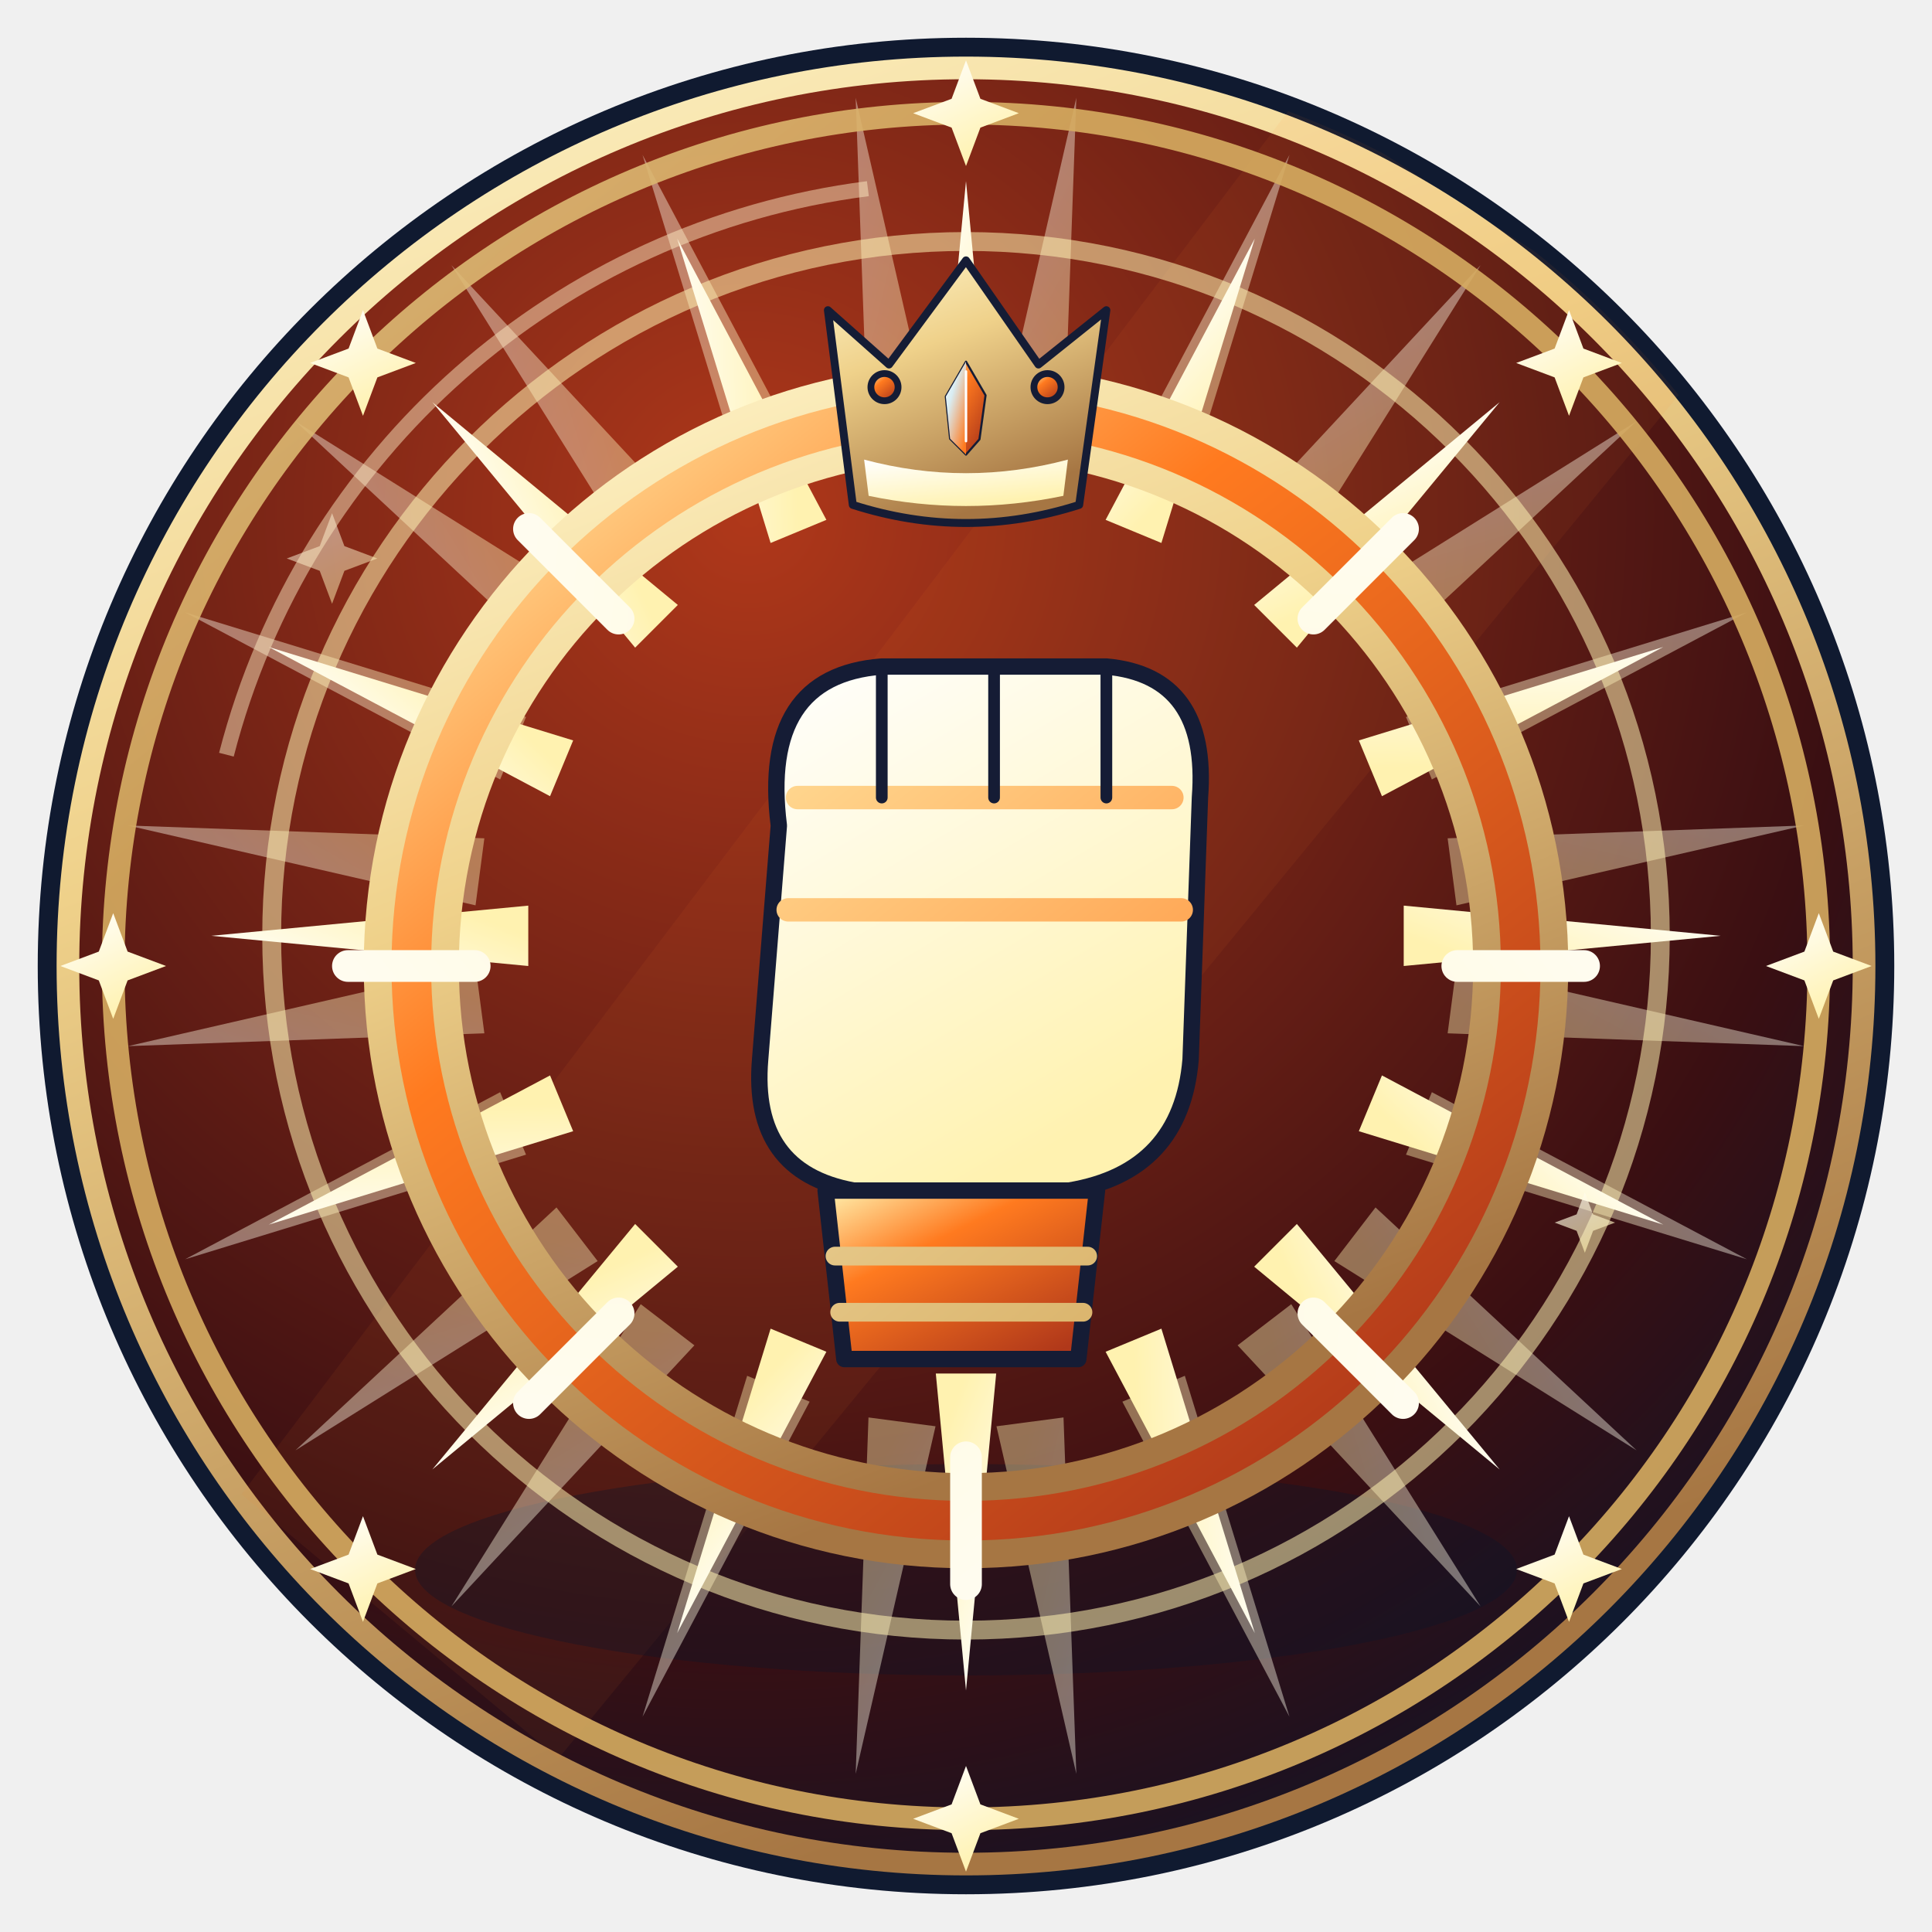
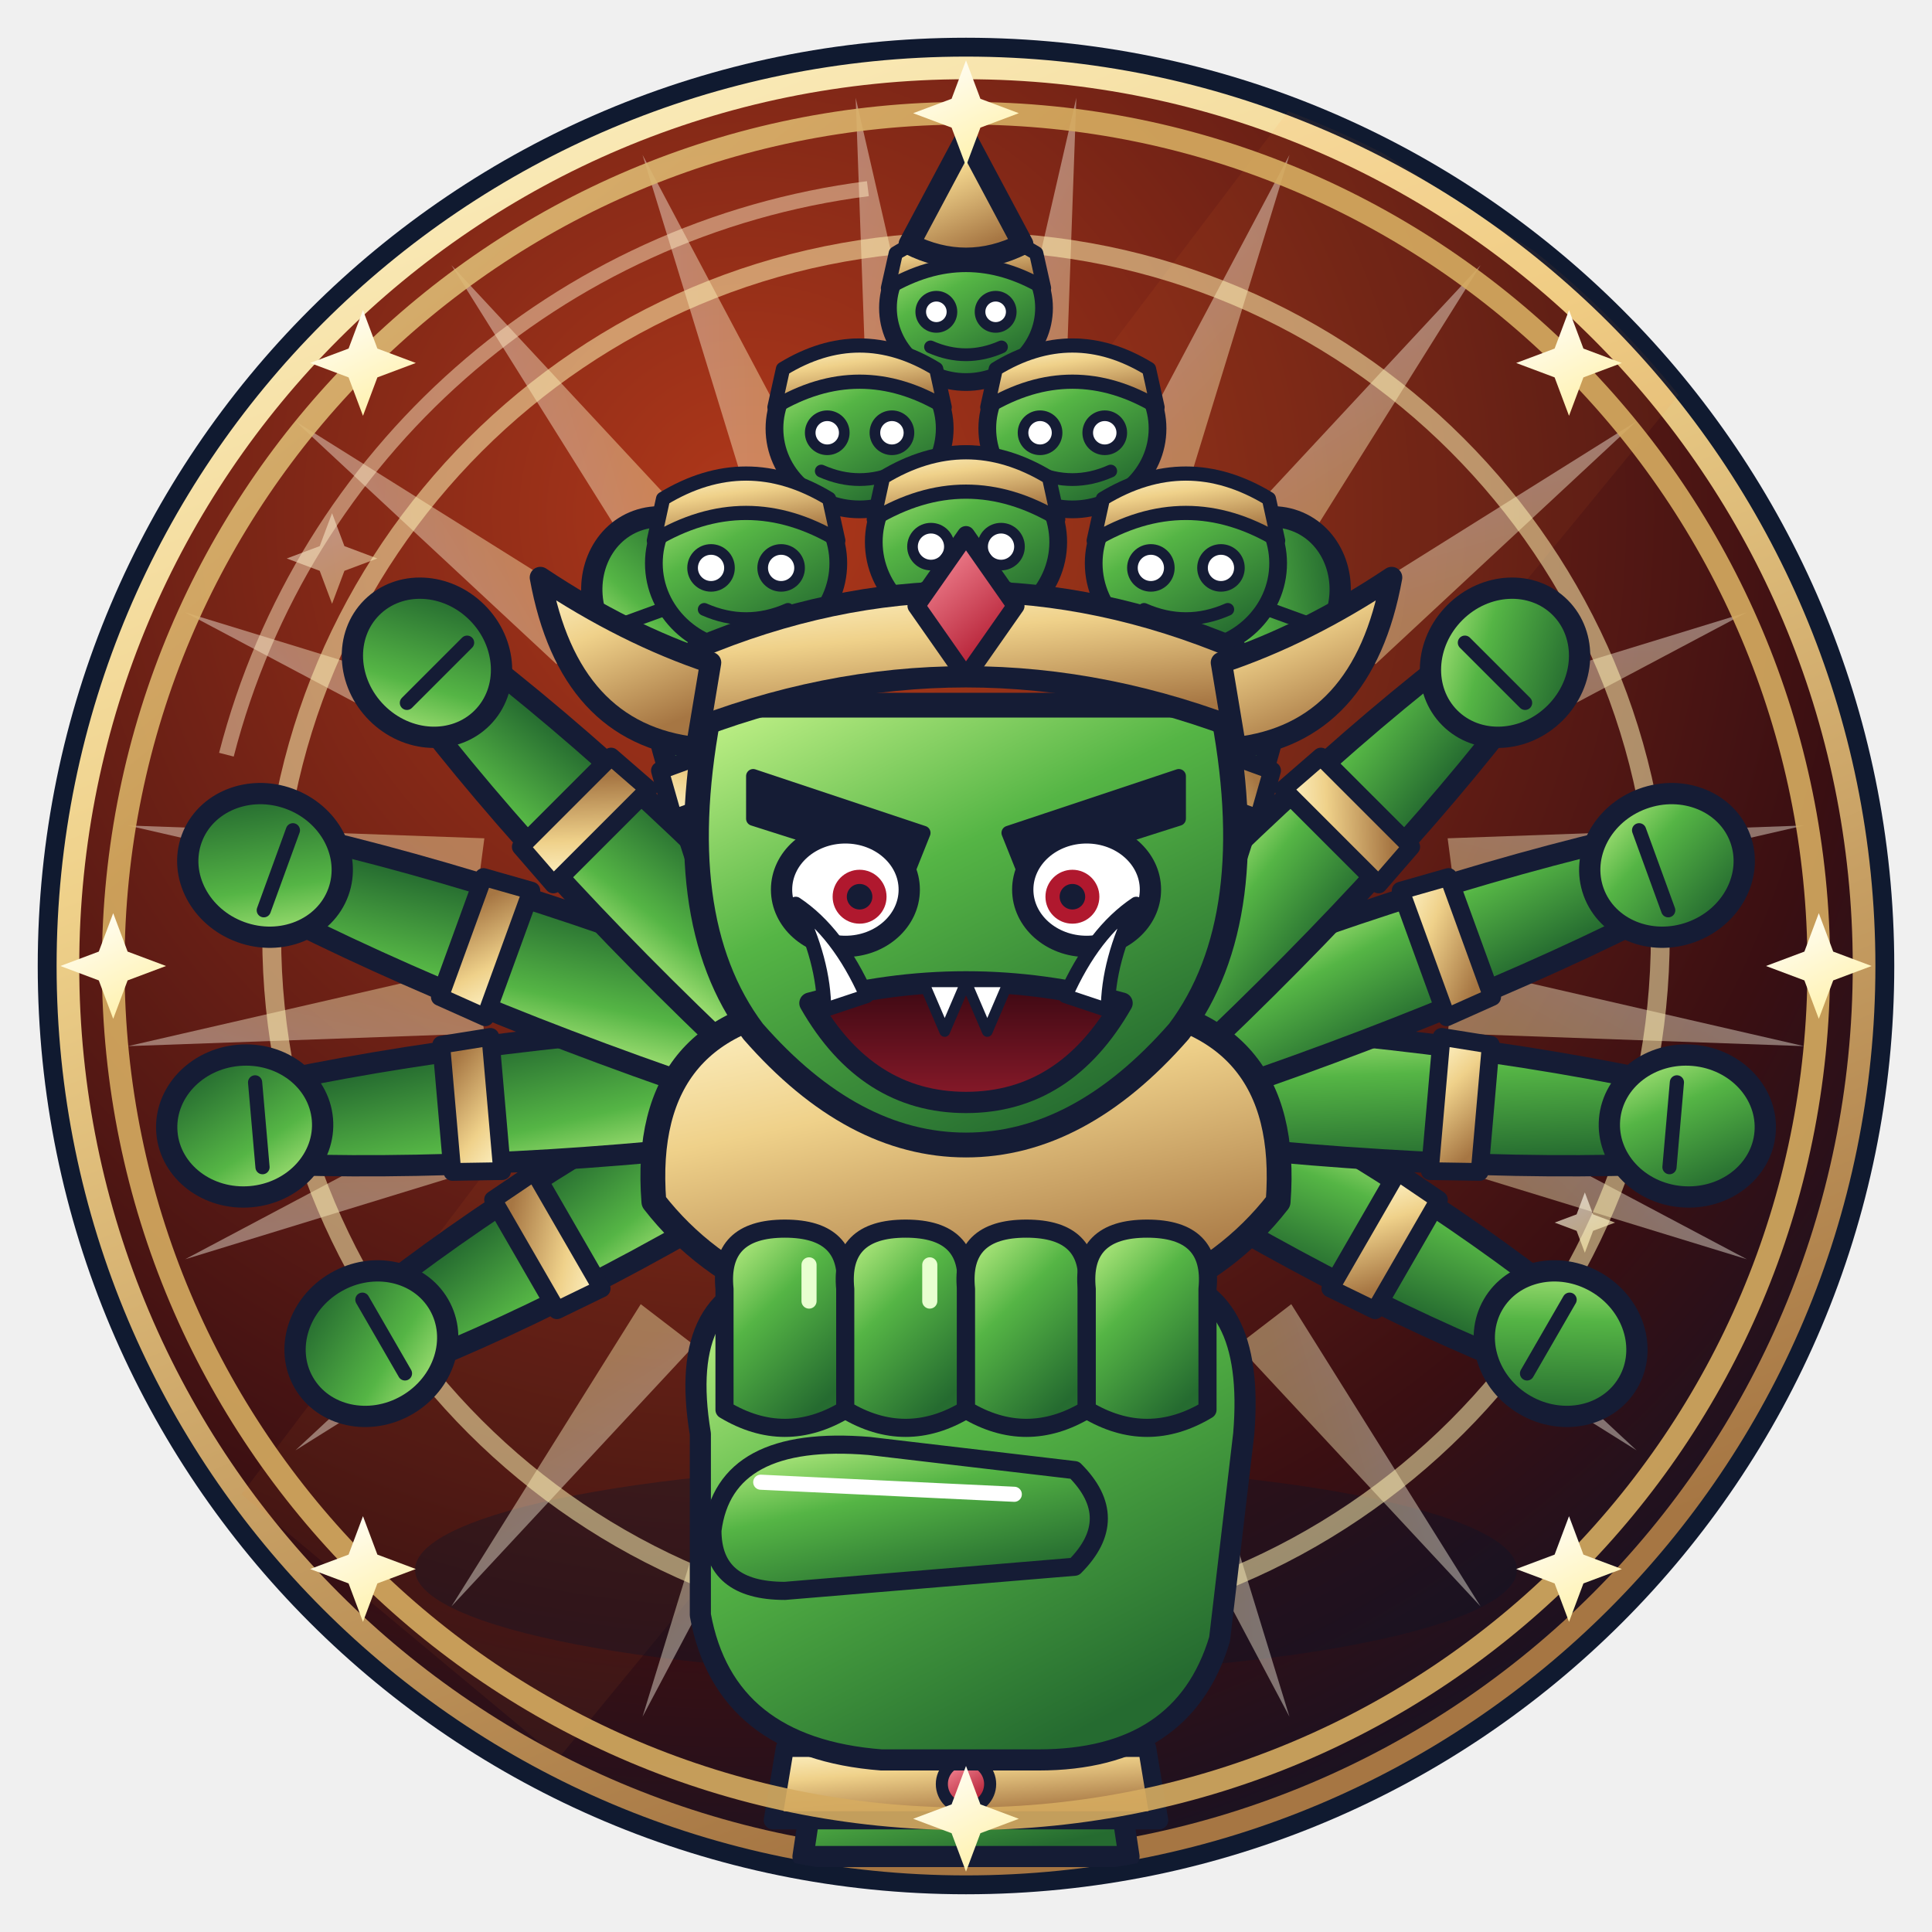
<svg xmlns="http://www.w3.org/2000/svg" width="192" height="192" viewBox="0 0 256 256">
  <defs>
    <radialGradient id="back" cx=".38" cy=".25" r=".85">
      <stop stop-color="#b0381a" />
      <stop offset=".72" stop-color="#3a0f12" />
      <stop offset="1" stop-color="#0c1328" />
    </radialGradient>
    <linearGradient id="main" x2=".8" y2="1">
      <stop stop-color="#fff2b0" />
      <stop offset=".38" stop-color="#ff7a1f" />
      <stop offset="1" stop-color="#b0381a" />
    </linearGradient>
    <linearGradient id="light" x2=".5" y2="1">
      <stop stop-color="#ffffff" />
      <stop offset="1" stop-color="#fff2b0" />
    </linearGradient>
    <linearGradient id="metal" x2=".8" y2="1">
      <stop stop-color="#ffffff" />
      <stop offset=".36" stop-color="#d9edf3" />
      <stop offset="1" stop-color="#ff7a1f" />
    </linearGradient>
    <linearGradient id="gold" x2=".4" y2="1">
      <stop stop-color="#fff5cb" />
      <stop offset=".4" stop-color="#efd18a" />
      <stop offset="1" stop-color="#a67643" />
    </linearGradient>
    <linearGradient id="rock" x2=".6" y2="1">
      <stop stop-color="#66566c" />
      <stop offset="1" stop-color="#252039" />
    </linearGradient>
    <radialGradient id="orb" cx=".32" cy=".23" r=".85">
      <stop stop-color="#ffffff" />
      <stop offset=".3" stop-color="#fff2b0" />
      <stop offset=".58" stop-color="#ff7a1f" />
      <stop offset="1" stop-color="#b0381a" />
    </radialGradient>
    <linearGradient id="main_stroke" gradientUnits="userSpaceOnUse" x1="-64" y1="-80" x2="64" y2="80">
      <stop stop-color="#fff2b0" />
      <stop offset="1" stop-color="#ff7a1f" />
    </linearGradient>
    <linearGradient id="light_stroke" gradientUnits="userSpaceOnUse" x1="-64" y1="-80" x2="64" y2="80">
      <stop stop-color="#ffffff" />
      <stop offset="1" stop-color="#fff2b0" />
    </linearGradient>
    <linearGradient id="gold_stroke" gradientUnits="userSpaceOnUse" x1="-64" y1="-80" x2="64" y2="80">
      <stop stop-color="#fff5cb" />
      <stop offset="1" stop-color="#d6ac60" />
    </linearGradient>
    <clipPath id="disc">
      <circle cx="128" cy="128" r="121" />
    </clipPath>
+     <linearGradient id="fur" x2=".5" y2="1">
+       <stop stop-color="#ffffff" />
+       <stop offset=".6" stop-color="#f4f6fb" />
+       <stop offset="1" stop-color="#c9d3e6" />
+     </linearGradient>
+     <linearGradient id="skin" x2=".6" y2="1">
+       <stop stop-color="#c8f58c" />
+       <stop offset=".45" stop-color="#55b545" />
+       <stop offset="1" stop-color="#256b30" />
+     </linearGradient>
+     <linearGradient id="mouth" x2="0" y2="1">
+       <stop stop-color="#3a0812" />
+       <stop offset="1" stop-color="#8a1a2a" />
+     </linearGradient>
+     <linearGradient id="ruby" x2=".6" y2="1">
+       <stop stop-color="#ff9aa6" />
+       <stop offset="1" stop-color="#b0182e" />
+     </linearGradient>
  </defs>
  <circle cx="128" cy="128" r="123" fill="#101a30" />
  <circle cx="128" cy="128" r="119" fill="url(#back)" stroke="url(#gold)" stroke-width="3" />
  <g clip-path="url(#disc)">
    <path d="M32 198 L172 13 L226 48 L74 233Z" fill="#ff7a1f" opacity=".065" />
    <ellipse cx="128" cy="208" rx="73" ry="14" fill="#081329" opacity=".35" />
    <g transform="translate(128 124) rotate(7.5) scale(1.12)" opacity="0.42">
      <g transform="translate(0 0) rotate(0.0) scale(1)" opacity="1">
        <path d="M-4 -58 L0 -100 L4 -58Z" fill="url(#light)" stroke="none" stroke-width="3.5" stroke-linejoin="round" stroke-linecap="round" />
      </g>
      <g transform="translate(0 0) rotate(15.0) scale(1)" opacity="1">
        <path d="M-4 -58 L0 -100 L4 -58Z" fill="url(#light)" stroke="none" stroke-width="3.5" stroke-linejoin="round" stroke-linecap="round" />
      </g>
      <g transform="translate(0 0) rotate(30.0) scale(1)" opacity="1">
        <path d="M-4 -58 L0 -100 L4 -58Z" fill="url(#light)" stroke="none" stroke-width="3.5" stroke-linejoin="round" stroke-linecap="round" />
      </g>
      <g transform="translate(0 0) rotate(45.0) scale(1)" opacity="1">
        <path d="M-4 -58 L0 -100 L4 -58Z" fill="url(#light)" stroke="none" stroke-width="3.5" stroke-linejoin="round" stroke-linecap="round" />
      </g>
      <g transform="translate(0 0) rotate(60.0) scale(1)" opacity="1">
        <path d="M-4 -58 L0 -100 L4 -58Z" fill="url(#light)" stroke="none" stroke-width="3.5" stroke-linejoin="round" stroke-linecap="round" />
      </g>
      <g transform="translate(0 0) rotate(75.0) scale(1)" opacity="1">
        <path d="M-4 -58 L0 -100 L4 -58Z" fill="url(#light)" stroke="none" stroke-width="3.5" stroke-linejoin="round" stroke-linecap="round" />
      </g>
      <g transform="translate(0 0) rotate(90.0) scale(1)" opacity="1">
        <path d="M-4 -58 L0 -100 L4 -58Z" fill="url(#light)" stroke="none" stroke-width="3.5" stroke-linejoin="round" stroke-linecap="round" />
      </g>
      <g transform="translate(0 0) rotate(105.0) scale(1)" opacity="1">
        <path d="M-4 -58 L0 -100 L4 -58Z" fill="url(#light)" stroke="none" stroke-width="3.5" stroke-linejoin="round" stroke-linecap="round" />
      </g>
      <g transform="translate(0 0) rotate(120.0) scale(1)" opacity="1">
        <path d="M-4 -58 L0 -100 L4 -58Z" fill="url(#light)" stroke="none" stroke-width="3.5" stroke-linejoin="round" stroke-linecap="round" />
      </g>
      <g transform="translate(0 0) rotate(135.0) scale(1)" opacity="1">
        <path d="M-4 -58 L0 -100 L4 -58Z" fill="url(#light)" stroke="none" stroke-width="3.5" stroke-linejoin="round" stroke-linecap="round" />
      </g>
      <g transform="translate(0 0) rotate(150.0) scale(1)" opacity="1">
        <path d="M-4 -58 L0 -100 L4 -58Z" fill="url(#light)" stroke="none" stroke-width="3.5" stroke-linejoin="round" stroke-linecap="round" />
      </g>
      <g transform="translate(0 0) rotate(165.0) scale(1)" opacity="1">
        <path d="M-4 -58 L0 -100 L4 -58Z" fill="url(#light)" stroke="none" stroke-width="3.5" stroke-linejoin="round" stroke-linecap="round" />
      </g>
      <g transform="translate(0 0) rotate(180.0) scale(1)" opacity="1">
        <path d="M-4 -58 L0 -100 L4 -58Z" fill="url(#light)" stroke="none" stroke-width="3.5" stroke-linejoin="round" stroke-linecap="round" />
      </g>
      <g transform="translate(0 0) rotate(195.0) scale(1)" opacity="1">
        <path d="M-4 -58 L0 -100 L4 -58Z" fill="url(#light)" stroke="none" stroke-width="3.5" stroke-linejoin="round" stroke-linecap="round" />
      </g>
      <g transform="translate(0 0) rotate(210.0) scale(1)" opacity="1">
        <path d="M-4 -58 L0 -100 L4 -58Z" fill="url(#light)" stroke="none" stroke-width="3.5" stroke-linejoin="round" stroke-linecap="round" />
      </g>
      <g transform="translate(0 0) rotate(225.0) scale(1)" opacity="1">
        <path d="M-4 -58 L0 -100 L4 -58Z" fill="url(#light)" stroke="none" stroke-width="3.5" stroke-linejoin="round" stroke-linecap="round" />
      </g>
      <g transform="translate(0 0) rotate(240.0) scale(1)" opacity="1">
        <path d="M-4 -58 L0 -100 L4 -58Z" fill="url(#light)" stroke="none" stroke-width="3.5" stroke-linejoin="round" stroke-linecap="round" />
      </g>
      <g transform="translate(0 0) rotate(255.0) scale(1)" opacity="1">
        <path d="M-4 -58 L0 -100 L4 -58Z" fill="url(#light)" stroke="none" stroke-width="3.5" stroke-linejoin="round" stroke-linecap="round" />
      </g>
      <g transform="translate(0 0) rotate(270.0) scale(1)" opacity="1">
        <path d="M-4 -58 L0 -100 L4 -58Z" fill="url(#light)" stroke="none" stroke-width="3.5" stroke-linejoin="round" stroke-linecap="round" />
      </g>
      <g transform="translate(0 0) rotate(285.0) scale(1)" opacity="1">
        <path d="M-4 -58 L0 -100 L4 -58Z" fill="url(#light)" stroke="none" stroke-width="3.5" stroke-linejoin="round" stroke-linecap="round" />
      </g>
      <g transform="translate(0 0) rotate(300.0) scale(1)" opacity="1">
        <path d="M-4 -58 L0 -100 L4 -58Z" fill="url(#light)" stroke="none" stroke-width="3.5" stroke-linejoin="round" stroke-linecap="round" />
      </g>
      <g transform="translate(0 0) rotate(315.0) scale(1)" opacity="1">
        <path d="M-4 -58 L0 -100 L4 -58Z" fill="url(#light)" stroke="none" stroke-width="3.5" stroke-linejoin="round" stroke-linecap="round" />
      </g>
      <g transform="translate(0 0) rotate(330.0) scale(1)" opacity="1">
        <path d="M-4 -58 L0 -100 L4 -58Z" fill="url(#light)" stroke="none" stroke-width="3.5" stroke-linejoin="round" stroke-linecap="round" />
      </g>
      <g transform="translate(0 0) rotate(345.0) scale(1)" opacity="1">
        <path d="M-4 -58 L0 -100 L4 -58Z" fill="url(#light)" stroke="none" stroke-width="3.5" stroke-linejoin="round" stroke-linecap="round" />
      </g>
    </g>
    <circle cx="128" cy="124" r="92" fill="none" stroke="#fff2b0" stroke-width="2.5" opacity=".55" />
    <g transform="translate(128 124) rotate(0) scale(1)" opacity="1">
-       <g transform="translate(0 0) rotate(0.0) scale(1)" opacity="1">
-         <path d="M-4 -58 L0 -100 L4 -58Z" fill="url(#light)" stroke="none" stroke-width="3.5" stroke-linejoin="round" stroke-linecap="round" />
-       </g>
-       <g transform="translate(0 0) rotate(22.5) scale(1)" opacity="1">
-         <path d="M-4 -58 L0 -100 L4 -58Z" fill="url(#light)" stroke="none" stroke-width="3.5" stroke-linejoin="round" stroke-linecap="round" />
-       </g>
-       <g transform="translate(0 0) rotate(45.0) scale(1)" opacity="1">
-         <path d="M-4 -58 L0 -100 L4 -58Z" fill="url(#light)" stroke="none" stroke-width="3.5" stroke-linejoin="round" stroke-linecap="round" />
-       </g>
-       <g transform="translate(0 0) rotate(67.5) scale(1)" opacity="1">
-         <path d="M-4 -58 L0 -100 L4 -58Z" fill="url(#light)" stroke="none" stroke-width="3.5" stroke-linejoin="round" stroke-linecap="round" />
-       </g>
-       <g transform="translate(0 0) rotate(90.0) scale(1)" opacity="1">
-         <path d="M-4 -58 L0 -100 L4 -58Z" fill="url(#light)" stroke="none" stroke-width="3.5" stroke-linejoin="round" stroke-linecap="round" />
-       </g>
-       <g transform="translate(0 0) rotate(112.5) scale(1)" opacity="1">
-         <path d="M-4 -58 L0 -100 L4 -58Z" fill="url(#light)" stroke="none" stroke-width="3.5" stroke-linejoin="round" stroke-linecap="round" />
-       </g>
-       <g transform="translate(0 0) rotate(135.0) scale(1)" opacity="1">
-         <path d="M-4 -58 L0 -100 L4 -58Z" fill="url(#light)" stroke="none" stroke-width="3.5" stroke-linejoin="round" stroke-linecap="round" />
-       </g>
-       <g transform="translate(0 0) rotate(157.5) scale(1)" opacity="1">
-         <path d="M-4 -58 L0 -100 L4 -58Z" fill="url(#light)" stroke="none" stroke-width="3.5" stroke-linejoin="round" stroke-linecap="round" />
-       </g>
-       <g transform="translate(0 0) rotate(180.0) scale(1)" opacity="1">
-         <path d="M-4 -58 L0 -100 L4 -58Z" fill="url(#light)" stroke="none" stroke-width="3.5" stroke-linejoin="round" stroke-linecap="round" />
-       </g>
-       <g transform="translate(0 0) rotate(202.5) scale(1)" opacity="1">
-         <path d="M-4 -58 L0 -100 L4 -58Z" fill="url(#light)" stroke="none" stroke-width="3.5" stroke-linejoin="round" stroke-linecap="round" />
-       </g>
-       <g transform="translate(0 0) rotate(225.0) scale(1)" opacity="1">
-         <path d="M-4 -58 L0 -100 L4 -58Z" fill="url(#light)" stroke="none" stroke-width="3.5" stroke-linejoin="round" stroke-linecap="round" />
-       </g>
-       <g transform="translate(0 0) rotate(247.5) scale(1)" opacity="1">
-         <path d="M-4 -58 L0 -100 L4 -58Z" fill="url(#light)" stroke="none" stroke-width="3.5" stroke-linejoin="round" stroke-linecap="round" />
-       </g>
-       <g transform="translate(0 0) rotate(270.0) scale(1)" opacity="1">
-         <path d="M-4 -58 L0 -100 L4 -58Z" fill="url(#light)" stroke="none" stroke-width="3.5" stroke-linejoin="round" stroke-linecap="round" />
-       </g>
-       <g transform="translate(0 0) rotate(292.5) scale(1)" opacity="1">
-         <path d="M-4 -58 L0 -100 L4 -58Z" fill="url(#light)" stroke="none" stroke-width="3.5" stroke-linejoin="round" stroke-linecap="round" />
-       </g>
-       <g transform="translate(0 0) rotate(315.0) scale(1)" opacity="1">
-         <path d="M-4 -58 L0 -100 L4 -58Z" fill="url(#light)" stroke="none" stroke-width="3.5" stroke-linejoin="round" stroke-linecap="round" />
-       </g>
-       <g transform="translate(0 0) rotate(337.5) scale(1)" opacity="1">
-         <path d="M-4 -58 L0 -100 L4 -58Z" fill="url(#light)" stroke="none" stroke-width="3.5" stroke-linejoin="round" stroke-linecap="round" />
-       </g>
-       <g transform="translate(0 4) rotate(0) scale(1.05)" opacity="1">
-         <ellipse cx="0" cy="0" rx="70" ry="70" fill="none" stroke="url(#gold)" stroke-width="12" />
-         <ellipse cx="0" cy="0" rx="70" ry="70" fill="none" stroke="url(#main)" stroke-width="5" />
-         <g transform="translate(0 0) rotate(0) scale(1)" opacity="1">
-           <path d="M0 -78 L0 -62" fill="none" stroke="url(#light_stroke)" stroke-width="4" stroke-linejoin="round" stroke-linecap="round" />
-         </g>
-         <g transform="translate(0 0) rotate(45) scale(1)" opacity="1">
-           <path d="M0 -78 L0 -62" fill="none" stroke="url(#light_stroke)" stroke-width="4" stroke-linejoin="round" stroke-linecap="round" />
-         </g>
-         <g transform="translate(0 0) rotate(90) scale(1)" opacity="1">
-           <path d="M0 -78 L0 -62" fill="none" stroke="url(#light_stroke)" stroke-width="4" stroke-linejoin="round" stroke-linecap="round" />
-         </g>
-         <g transform="translate(0 0) rotate(135) scale(1)" opacity="1">
-           <path d="M0 -78 L0 -62" fill="none" stroke="url(#light_stroke)" stroke-width="4" stroke-linejoin="round" stroke-linecap="round" />
-         </g>
-         <g transform="translate(0 0) rotate(180) scale(1)" opacity="1">
-           <path d="M0 -78 L0 -62" fill="none" stroke="url(#light_stroke)" stroke-width="4" stroke-linejoin="round" stroke-linecap="round" />
-         </g>
-         <g transform="translate(0 0) rotate(225) scale(1)" opacity="1">
-           <path d="M0 -78 L0 -62" fill="none" stroke="url(#light_stroke)" stroke-width="4" stroke-linejoin="round" stroke-linecap="round" />
-         </g>
-         <g transform="translate(0 0) rotate(270) scale(1)" opacity="1">
-           <path d="M0 -78 L0 -62" fill="none" stroke="url(#light_stroke)" stroke-width="4" stroke-linejoin="round" stroke-linecap="round" />
-         </g>
-         <g transform="translate(0 0) rotate(315) scale(1)" opacity="1">
-           <path d="M0 -78 L0 -62" fill="none" stroke="url(#light_stroke)" stroke-width="4" stroke-linejoin="round" stroke-linecap="round" />
-         </g>
-       </g>
-       <g transform="translate(0 4) rotate(0) scale(0.62)" opacity="1">
-         <path d="M-40 -30 Q-44 -62 -18 -64 L30 -64 Q52 -62 50 -36 L48 20 Q46 44 22 48 L-24 48 Q-46 44 -44 20Z" fill="url(#light)" stroke="#151c35" stroke-width="3.5" stroke-linejoin="round" stroke-linecap="round" />
-         <path d="M-36 -36 L44 -36 M-38 -12 L46 -12" fill="none" stroke="url(#main_stroke)" stroke-width="5" stroke-linejoin="round" stroke-linecap="round" />
-         <path d="M-18 -64 L-18 -36 M6 -64 L6 -36 M30 -64 L30 -36" fill="none" stroke="#151c35" stroke-width="2.5" stroke-linejoin="round" stroke-linecap="round" />
-         <path d="M-30 48 L28 48 L24 84 L-26 84Z" fill="url(#main)" stroke="#151c35" stroke-width="3.5" stroke-linejoin="round" stroke-linecap="round" />
-         <path d="M-28 62 L26 62 M-27 74 L25 74" fill="none" stroke="url(#gold_stroke)" stroke-width="4" stroke-linejoin="round" stroke-linecap="round" />
-       </g>
-       <g transform="translate(0 -70) rotate(0) scale(0.3)" opacity="1">
-         <path d="M-61 -43 L-34 -19 L0 -65 L32 -19 L62 -43 L50 43 Q0 59 -50 43Z" fill="url(#gold)" stroke="#151c35" stroke-width="3.5" stroke-linejoin="round" stroke-linecap="round" />
-         <path d="M-45 23 Q0 35 45 23 L43 39 Q0 48 -43 39Z" fill="url(#light)" stroke="none" stroke-width="3.5" stroke-linejoin="round" stroke-linecap="round" />
-         <g transform="translate(0 0) rotate(0) scale(0.27)" opacity="1">
-           <path d="M0 -75 L32 -20 L22 52 L0 77 L-26 51 L-33 -18Z" fill="url(#main)" stroke="#151c35" stroke-width="3.5" stroke-linejoin="round" stroke-linecap="round" />
-           <path d="M0 -75 L0 77 L-26 51 L-33 -18Z" fill="url(#metal)" stroke="none" stroke-width="3.5" stroke-linejoin="round" stroke-linecap="round" />
-           <path d="M0 -59 L0 55" fill="none" stroke="#ffffff" stroke-width="4" stroke-linejoin="round" stroke-linecap="round" />
-         </g>
-         <ellipse cx="-36" cy="-9" rx="6" ry="6" fill="url(#main)" stroke="#151c35" stroke-width="3" />
-         <ellipse cx="36" cy="-9" rx="6" ry="6" fill="url(#main)" stroke="#151c35" stroke-width="3" />
+       <g transform="translate(0 -8) rotate(0) scale(0.94)" opacity="1">
+         <g transform="translate(-18 28) rotate(150) scale(1)" opacity="1">
+           <path d="M0 -8 Q40.0 -10 70 -6 L70 6 Q40.0 10 0 8Z" fill="url(#skin)" stroke="#151c35" stroke-width="3" stroke-linejoin="round" stroke-linecap="round" />
+           <path d="M44.0 -9.5 L51.0 -9 L51.0 9 L44.0 9.5Z" fill="url(#gold)" stroke="#151c35" stroke-width="2.5" stroke-linejoin="round" stroke-linecap="round" />
+           <ellipse cx="76" cy="0" rx="11" ry="10" fill="url(#skin)" stroke="#151c35" stroke-width="3" />
+           <path d="M74 -6 L74 6" fill="none" stroke="#151c35" stroke-width="2" stroke-linejoin="round" stroke-linecap="round" />
+         </g>
+         <g transform="translate(18 28) rotate(30) scale(1)" opacity="1">
+           <path d="M0 -8 Q40.0 -10 70 -6 L70 6 Q40.0 10 0 8Z" fill="url(#skin)" stroke="#151c35" stroke-width="3" stroke-linejoin="round" stroke-linecap="round" />
+           <path d="M44.0 -9.5 L51.0 -9 L51.0 9 L44.0 9.5Z" fill="url(#gold)" stroke="#151c35" stroke-width="2.5" stroke-linejoin="round" stroke-linecap="round" />
+           <ellipse cx="76" cy="0" rx="11" ry="10" fill="url(#skin)" stroke="#151c35" stroke-width="3" />
+           <path d="M74 -6 L74 6" fill="none" stroke="#151c35" stroke-width="2" stroke-linejoin="round" stroke-linecap="round" />
+         </g>
+         <g transform="translate(-18 28) rotate(175) scale(1)" opacity="1">
+           <path d="M0 -8 Q44.0 -10 78 -6 L78 6 Q44.0 10 0 8Z" fill="url(#skin)" stroke="#151c35" stroke-width="3" stroke-linejoin="round" stroke-linecap="round" />
+           <path d="M48.4 -9.5 L55.4 -9 L55.4 9 L48.4 9.5Z" fill="url(#gold)" stroke="#151c35" stroke-width="2.5" stroke-linejoin="round" stroke-linecap="round" />
+           <ellipse cx="84" cy="0" rx="11" ry="10" fill="url(#skin)" stroke="#151c35" stroke-width="3" />
+           <path d="M82 -6 L82 6" fill="none" stroke="#151c35" stroke-width="2" stroke-linejoin="round" stroke-linecap="round" />
+         </g>
+         <g transform="translate(18 28) rotate(5) scale(1)" opacity="1">
+           <path d="M0 -8 Q44.0 -10 78 -6 L78 6 Q44.0 10 0 8Z" fill="url(#skin)" stroke="#151c35" stroke-width="3" stroke-linejoin="round" stroke-linecap="round" />
+           <path d="M48.4 -9.5 L55.4 -9 L55.4 9 L48.4 9.5Z" fill="url(#gold)" stroke="#151c35" stroke-width="2.5" stroke-linejoin="round" stroke-linecap="round" />
+           <ellipse cx="84" cy="0" rx="11" ry="10" fill="url(#skin)" stroke="#151c35" stroke-width="3" />
+           <path d="M82 -6 L82 6" fill="none" stroke="#151c35" stroke-width="2" stroke-linejoin="round" stroke-linecap="round" />
+         </g>
+         <g transform="translate(-18 28) rotate(200) scale(1)" opacity="1">
+           <path d="M0 -8 Q45.0 -10 80 -6 L80 6 Q45.0 10 0 8Z" fill="url(#skin)" stroke="#151c35" stroke-width="3" stroke-linejoin="round" stroke-linecap="round" />
+           <path d="M49.5 -9.5 L56.5 -9 L56.5 9 L49.5 9.5Z" fill="url(#gold)" stroke="#151c35" stroke-width="2.5" stroke-linejoin="round" stroke-linecap="round" />
+           <ellipse cx="86" cy="0" rx="11" ry="10" fill="url(#skin)" stroke="#151c35" stroke-width="3" />
+           <path d="M84 -6 L84 6" fill="none" stroke="#151c35" stroke-width="2" stroke-linejoin="round" stroke-linecap="round" />
+         </g>
+         <g transform="translate(18 28) rotate(-20) scale(1)" opacity="1">
+           <path d="M0 -8 Q45.0 -10 80 -6 L80 6 Q45.0 10 0 8Z" fill="url(#skin)" stroke="#151c35" stroke-width="3" stroke-linejoin="round" stroke-linecap="round" />
+           <path d="M49.5 -9.5 L56.5 -9 L56.5 9 L49.5 9.5Z" fill="url(#gold)" stroke="#151c35" stroke-width="2.5" stroke-linejoin="round" stroke-linecap="round" />
+           <ellipse cx="86" cy="0" rx="11" ry="10" fill="url(#skin)" stroke="#151c35" stroke-width="3" />
+           <path d="M84 -6 L84 6" fill="none" stroke="#151c35" stroke-width="2" stroke-linejoin="round" stroke-linecap="round" />
+         </g>
+         <g transform="translate(-18 28) rotate(225) scale(1)" opacity="1">
+           <path d="M0 -8 Q43.0 -10 76 -6 L76 6 Q43.0 10 0 8Z" fill="url(#skin)" stroke="#151c35" stroke-width="3" stroke-linejoin="round" stroke-linecap="round" />
+           <path d="M47.3 -9.5 L54.3 -9 L54.3 9 L47.3 9.5Z" fill="url(#gold)" stroke="#151c35" stroke-width="2.5" stroke-linejoin="round" stroke-linecap="round" />
+           <ellipse cx="82" cy="0" rx="11" ry="10" fill="url(#skin)" stroke="#151c35" stroke-width="3" />
+           <path d="M80 -6 L80 6" fill="none" stroke="#151c35" stroke-width="2" stroke-linejoin="round" stroke-linecap="round" />
+         </g>
+         <g transform="translate(18 28) rotate(-45) scale(1)" opacity="1">
+           <path d="M0 -8 Q43.0 -10 76 -6 L76 6 Q43.0 10 0 8Z" fill="url(#skin)" stroke="#151c35" stroke-width="3" stroke-linejoin="round" stroke-linecap="round" />
+           <path d="M47.3 -9.5 L54.3 -9 L54.3 9 L47.3 9.5Z" fill="url(#gold)" stroke="#151c35" stroke-width="2.5" stroke-linejoin="round" stroke-linecap="round" />
+           <ellipse cx="82" cy="0" rx="11" ry="10" fill="url(#skin)" stroke="#151c35" stroke-width="3" />
+           <path d="M80 -6 L80 6" fill="none" stroke="#151c35" stroke-width="2" stroke-linejoin="round" stroke-linecap="round" />
+         </g>
+         <g transform="translate(-18 28) rotate(250) scale(1)" opacity="1">
+           <path d="M0 -8 Q38.0 -10 66 -6 L66 6 Q38.0 10 0 8Z" fill="url(#skin)" stroke="#151c35" stroke-width="3" stroke-linejoin="round" stroke-linecap="round" />
+           <path d="M41.8 -9.5 L48.8 -9 L48.8 9 L41.8 9.5Z" fill="url(#gold)" stroke="#151c35" stroke-width="2.5" stroke-linejoin="round" stroke-linecap="round" />
+           <ellipse cx="72" cy="0" rx="11" ry="10" fill="url(#skin)" stroke="#151c35" stroke-width="3" />
+           <path d="M70 -6 L70 6" fill="none" stroke="#151c35" stroke-width="2" stroke-linejoin="round" stroke-linecap="round" />
+         </g>
+         <g transform="translate(18 28) rotate(-70) scale(1)" opacity="1">
+           <path d="M0 -8 Q38.0 -10 66 -6 L66 6 Q38.0 10 0 8Z" fill="url(#skin)" stroke="#151c35" stroke-width="3" stroke-linejoin="round" stroke-linecap="round" />
+           <path d="M41.8 -9.5 L48.8 -9 L48.8 9 L41.8 9.5Z" fill="url(#gold)" stroke="#151c35" stroke-width="2.5" stroke-linejoin="round" stroke-linecap="round" />
+           <ellipse cx="72" cy="0" rx="11" ry="10" fill="url(#skin)" stroke="#151c35" stroke-width="3" />
+           <path d="M70 -6 L70 6" fill="none" stroke="#151c35" stroke-width="2" stroke-linejoin="round" stroke-linecap="round" />
+         </g>
+         <path d="M-44 46 Q-46 20 -20 18 L20 18 Q46 20 44 46 Q30 64 0 64 Q-30 64 -44 46Z" fill="url(#gold)" stroke="#151c35" stroke-width="3.5" stroke-linejoin="round" stroke-linecap="round" />
+         <g transform="translate(0 -80) rotate(0) scale(1)" opacity="1">
+           <ellipse cx="0" cy="0" rx="11" ry="10.45" fill="url(#skin)" stroke="#151c35" stroke-width="2.5" />
+           <path d="M-11 -2.8 Q0 -9.3 11 -2.8 L9.9 -7.7 Q0 -13.8 -9.9 -7.7Z" fill="url(#gold)" stroke="#151c35" stroke-width="2" stroke-linejoin="round" stroke-linecap="round" />
+           <ellipse cx="-4.18" cy="0.55" rx="2.2" ry="2.2" fill="#ffffff" stroke="#151c35" stroke-width="1.5" />
+           <ellipse cx="4.18" cy="0.55" rx="2.2" ry="2.2" fill="#ffffff" stroke="#151c35" stroke-width="1.5" />
+           <path d="M-5.0 5.5 Q0 7.7 5.0 5.5" fill="none" stroke="#151c35" stroke-width="1.8" stroke-linejoin="round" stroke-linecap="round" />
+         </g>
+         <g transform="translate(-15 -63) rotate(0) scale(1)" opacity="1">
+           <ellipse cx="0" cy="0" rx="12" ry="11.4" fill="url(#skin)" stroke="#151c35" stroke-width="2.5" />
+           <path d="M-12 -3.0 Q0 -10.2 12 -3.0 L10.8 -8.4 Q0 -15.0 -10.8 -8.4Z" fill="url(#gold)" stroke="#151c35" stroke-width="2" stroke-linejoin="round" stroke-linecap="round" />
+           <ellipse cx="-4.56" cy="0.6" rx="2.4" ry="2.4" fill="#ffffff" stroke="#151c35" stroke-width="1.5" />
+           <ellipse cx="4.56" cy="0.6" rx="2.4" ry="2.4" fill="#ffffff" stroke="#151c35" stroke-width="1.5" />
+           <path d="M-5.4 6.0 Q0 8.4 5.4 6.0" fill="none" stroke="#151c35" stroke-width="1.8" stroke-linejoin="round" stroke-linecap="round" />
+         </g>
+         <g transform="translate(15 -63) rotate(0) scale(1)" opacity="1">
+           <ellipse cx="0" cy="0" rx="12" ry="11.4" fill="url(#skin)" stroke="#151c35" stroke-width="2.5" />
+           <path d="M-12 -3.0 Q0 -10.2 12 -3.0 L10.8 -8.4 Q0 -15.0 -10.8 -8.4Z" fill="url(#gold)" stroke="#151c35" stroke-width="2" stroke-linejoin="round" stroke-linecap="round" />
+           <ellipse cx="-4.56" cy="0.6" rx="2.4" ry="2.4" fill="#ffffff" stroke="#151c35" stroke-width="1.5" />
+           <ellipse cx="4.56" cy="0.6" rx="2.4" ry="2.4" fill="#ffffff" stroke="#151c35" stroke-width="1.5" />
+           <path d="M-5.4 6.0 Q0 8.4 5.4 6.0" fill="none" stroke="#151c35" stroke-width="1.8" stroke-linejoin="round" stroke-linecap="round" />
+         </g>
+         <g transform="translate(-31 -44) rotate(0) scale(1)" opacity="1">
+           <ellipse cx="0" cy="0" rx="13" ry="12.35" fill="url(#skin)" stroke="#151c35" stroke-width="2.5" />
+           <path d="M-13 -3.2 Q0 -11.0 13 -3.2 L11.7 -9.1 Q0 -16.2 -11.7 -9.1Z" fill="url(#gold)" stroke="#151c35" stroke-width="2" stroke-linejoin="round" stroke-linecap="round" />
+           <ellipse cx="-4.94" cy="0.65" rx="2.6" ry="2.6" fill="#ffffff" stroke="#151c35" stroke-width="1.5" />
+           <ellipse cx="4.94" cy="0.65" rx="2.6" ry="2.6" fill="#ffffff" stroke="#151c35" stroke-width="1.5" />
+           <path d="M-5.9 6.5 Q0 9.1 5.9 6.5" fill="none" stroke="#151c35" stroke-width="1.8" stroke-linejoin="round" stroke-linecap="round" />
+         </g>
+         <g transform="translate(0 -47) rotate(0) scale(1)" opacity="1">
+           <ellipse cx="0" cy="0" rx="13" ry="12.35" fill="url(#skin)" stroke="#151c35" stroke-width="2.5" />
+           <path d="M-13 -3.2 Q0 -11.0 13 -3.2 L11.7 -9.1 Q0 -16.2 -11.7 -9.1Z" fill="url(#gold)" stroke="#151c35" stroke-width="2" stroke-linejoin="round" stroke-linecap="round" />
+           <ellipse cx="-4.94" cy="0.65" rx="2.6" ry="2.6" fill="#ffffff" stroke="#151c35" stroke-width="1.5" />
+           <ellipse cx="4.94" cy="0.65" rx="2.6" ry="2.6" fill="#ffffff" stroke="#151c35" stroke-width="1.5" />
+           <path d="M-5.9 6.5 Q0 9.1 5.9 6.5" fill="none" stroke="#151c35" stroke-width="1.8" stroke-linejoin="round" stroke-linecap="round" />
+         </g>
+         <g transform="translate(31 -44) rotate(0) scale(1)" opacity="1">
+           <ellipse cx="0" cy="0" rx="13" ry="12.35" fill="url(#skin)" stroke="#151c35" stroke-width="2.5" />
+           <path d="M-13 -3.2 Q0 -11.0 13 -3.2 L11.7 -9.1 Q0 -16.2 -11.7 -9.1Z" fill="url(#gold)" stroke="#151c35" stroke-width="2" stroke-linejoin="round" stroke-linecap="round" />
+           <ellipse cx="-4.94" cy="0.65" rx="2.6" ry="2.6" fill="#ffffff" stroke="#151c35" stroke-width="1.5" />
+           <ellipse cx="4.94" cy="0.65" rx="2.6" ry="2.6" fill="#ffffff" stroke="#151c35" stroke-width="1.5" />
+           <path d="M-5.9 6.5 Q0 9.1 5.9 6.5" fill="none" stroke="#151c35" stroke-width="1.8" stroke-linejoin="round" stroke-linecap="round" />
+         </g>
+         <path d="M-8 -89 L0 -104 L8 -89 Q0 -85 -8 -89Z" fill="url(#gold)" stroke="#151c35" stroke-width="3" stroke-linejoin="round" stroke-linecap="round" />
+         <path d="M-36 -24 Q-42 6 -30 22 Q-16 38 0 38 Q16 38 30 22 Q42 6 36 -24Z" fill="url(#skin)" stroke="#151c35" stroke-width="3.5" stroke-linejoin="round" stroke-linecap="round" />
+         <path d="M-40 -20 Q0 -36 40 -20 L38 -32 Q0 -48 -38 -32Z" fill="url(#gold)" stroke="#151c35" stroke-width="3" stroke-linejoin="round" stroke-linecap="round" />
+         <path d="M0 -48 L7 -38 L0 -28 L-7 -38Z" fill="url(#ruby)" stroke="#151c35" stroke-width="2.5" stroke-linejoin="round" stroke-linecap="round" />
+         <path d="M-38 -18 Q-56 -20 -60 -42 Q-48 -34 -36 -30Z" fill="url(#gold)" stroke="#151c35" stroke-width="3" stroke-linejoin="round" stroke-linecap="round" />
+         <path d="M38 -18 Q56 -20 60 -42 Q48 -34 36 -30Z" fill="url(#gold)" stroke="#151c35" stroke-width="3" stroke-linejoin="round" stroke-linecap="round" />
+         <path d="M-30 -14 L-6 -6 L-8 -1 L-30 -8Z" fill="#151c35" stroke="#151c35" stroke-width="2" stroke-linejoin="round" stroke-linecap="round" />
+         <path d="M30 -14 L6 -6 L8 -1 L30 -8Z" fill="#151c35" stroke="#151c35" stroke-width="2" stroke-linejoin="round" stroke-linecap="round" />
+         <ellipse cx="-17" cy="2" rx="9" ry="8" fill="#ffffff" stroke="#151c35" stroke-width="3" />
+         <ellipse cx="-15" cy="3" rx="3.8" ry="3.8" fill="#b0182e" stroke="none" stroke-width="0" />
+         <ellipse cx="-15" cy="3" rx="1.8" ry="1.8" fill="#151c35" stroke="none" stroke-width="0" />
+         <ellipse cx="17" cy="2" rx="9" ry="8" fill="#ffffff" stroke="#151c35" stroke-width="3" />
+         <ellipse cx="15" cy="3" rx="3.8" ry="3.8" fill="#b0182e" stroke="none" stroke-width="0" />
+         <ellipse cx="15" cy="3" rx="1.8" ry="1.8" fill="#151c35" stroke="none" stroke-width="0" />
+         <path d="M-22 18 Q0 12 22 18 Q14 32 0 32 Q-14 32 -22 18Z" fill="url(#mouth)" stroke="#151c35" stroke-width="3" stroke-linejoin="round" stroke-linecap="round" />
+         <path d="M-20 19 L-14 17 Q-18 8 -24 4 Q-20 12 -20 19Z M20 19 L14 17 Q18 8 24 4 Q20 12 20 19Z" fill="#ffffff" stroke="#151c35" stroke-width="2" stroke-linejoin="round" stroke-linecap="round" />
+         <path d="M-6 15 L-3 22 L0 15Z M6 15 L3 22 L0 15Z" fill="#ffffff" stroke="#151c35" stroke-width="1.5" stroke-linejoin="round" stroke-linecap="round" />
+       </g>
+       <g transform="translate(0 74) rotate(0) scale(0.8)" opacity="1">
+         <path d="M-24 40 L24 40 L27 60 L-27 60Z" fill="url(#skin)" stroke="#151c35" stroke-width="3.5" stroke-linejoin="round" stroke-linecap="round" />
+         <path d="M-30 42 L30 42 L32 54 L-32 54Z" fill="url(#gold)" stroke="#151c35" stroke-width="3" stroke-linejoin="round" stroke-linecap="round" />
+         <ellipse cx="0" cy="48" rx="4" ry="4" fill="url(#ruby)" stroke="#151c35" stroke-width="2" />
+         <path d="M-44 -10 Q-48 -34 -30 -36 L32 -36 Q48 -34 46 -10 L42 24 Q36 44 12 44 L-14 44 Q-40 42 -44 20Z" fill="url(#skin)" stroke="#151c35" stroke-width="3.5" stroke-linejoin="round" stroke-linecap="round" />
+         <path d="M-40 -34 Q-41 -44 -30 -44 Q-19 -44 -20 -34 L-20 -14 Q-30 -8 -40 -14Z" fill="url(#skin)" stroke="#151c35" stroke-width="3" stroke-linejoin="round" stroke-linecap="round" />
+         <path d="M-20 -34 Q-21 -44 -10 -44 Q1 -44 0 -34 L0 -14 Q-10 -8 -20 -14Z" fill="url(#skin)" stroke="#151c35" stroke-width="3" stroke-linejoin="round" stroke-linecap="round" />
+         <path d="M0 -34 Q-1 -44 10 -44 Q21 -44 20 -34 L20 -14 Q10 -8 0 -14Z" fill="url(#skin)" stroke="#151c35" stroke-width="3" stroke-linejoin="round" stroke-linecap="round" />
+         <path d="M20 -34 Q19 -44 30 -44 Q41 -44 40 -34 L40 -14 Q30 -8 20 -14Z" fill="url(#skin)" stroke="#151c35" stroke-width="3" stroke-linejoin="round" stroke-linecap="round" />
+         <path d="M-42 6 Q-40 -10 -16 -8 L18 -4 Q26 4 18 12 L-30 16 Q-42 16 -42 6Z" fill="url(#skin)" stroke="#151c35" stroke-width="3" stroke-linejoin="round" stroke-linecap="round" />
+         <path d="M-34 -2 L8 0" fill="none" stroke="#ffffff" stroke-width="2.5" stroke-linejoin="round" stroke-linecap="round" />
+         <path d="M-26 -38 L-26 -32 M-6 -38 L-6 -32" fill="none" stroke="#e8ffd0" stroke-width="2.5" stroke-linejoin="round" stroke-linecap="round" />
      </g>
    </g>
    <g transform="translate(44 74) rotate(0) scale(1)" opacity="0.5">
      <g transform="translate(0 0) rotate(0) scale(0.2727273)" opacity="1">
        <path d="M0 -22 L6 -6 L22 0 L6 6 L0 22 L-6 6 L-22 0 L-6 -6Z" fill="url(#light)" stroke="none" stroke-width="3.5" stroke-linejoin="round" stroke-linecap="round" />
      </g>
    </g>
    <g transform="translate(210 162) rotate(0) scale(1)" opacity="0.65">
      <g transform="translate(0 0) rotate(0) scale(0.1818182)" opacity="1">
        <path d="M0 -22 L6 -6 L22 0 L6 6 L0 22 L-6 6 L-22 0 L-6 -6Z" fill="url(#light)" stroke="none" stroke-width="3.5" stroke-linejoin="round" stroke-linecap="round" />
      </g>
    </g>
  </g>
  <path d="M30 100 A101 101 0 0 1 115 25" fill="none" stroke="#ffefc5" stroke-width="2" opacity=".48" />
  <circle cx="128" cy="128" r="113" fill="none" stroke="url(#gold_stroke)" stroke-width="3" opacity=".9" />
  <g transform="translate(128.0 15.0) rotate(0) scale(1)" opacity="1">
    <g transform="translate(0 0) rotate(0) scale(0.3181818)" opacity="1">
      <path d="M0 -22 L6 -6 L22 0 L6 6 L0 22 L-6 6 L-22 0 L-6 -6Z" fill="url(#light)" stroke="none" stroke-width="3.5" stroke-linejoin="round" stroke-linecap="round" />
    </g>
  </g>
  <g transform="translate(207.9031 48.09693) rotate(0) scale(1)" opacity="1">
    <g transform="translate(0 0) rotate(0) scale(0.3181818)" opacity="1">
      <path d="M0 -22 L6 -6 L22 0 L6 6 L0 22 L-6 6 L-22 0 L-6 -6Z" fill="url(#light)" stroke="none" stroke-width="3.5" stroke-linejoin="round" stroke-linecap="round" />
    </g>
  </g>
  <g transform="translate(241.0 128.0) rotate(0) scale(1)" opacity="1">
    <g transform="translate(0 0) rotate(0) scale(0.3181818)" opacity="1">
      <path d="M0 -22 L6 -6 L22 0 L6 6 L0 22 L-6 6 L-22 0 L-6 -6Z" fill="url(#light)" stroke="none" stroke-width="3.5" stroke-linejoin="round" stroke-linecap="round" />
    </g>
  </g>
  <g transform="translate(207.9031 207.9031) rotate(0) scale(1)" opacity="1">
    <g transform="translate(0 0) rotate(0) scale(0.3181818)" opacity="1">
      <path d="M0 -22 L6 -6 L22 0 L6 6 L0 22 L-6 6 L-22 0 L-6 -6Z" fill="url(#light)" stroke="none" stroke-width="3.5" stroke-linejoin="round" stroke-linecap="round" />
    </g>
  </g>
  <g transform="translate(128.0 241.0) rotate(0) scale(1)" opacity="1">
    <g transform="translate(0 0) rotate(0) scale(0.3181818)" opacity="1">
      <path d="M0 -22 L6 -6 L22 0 L6 6 L0 22 L-6 6 L-22 0 L-6 -6Z" fill="url(#light)" stroke="none" stroke-width="3.5" stroke-linejoin="round" stroke-linecap="round" />
    </g>
  </g>
  <g transform="translate(48.09693 207.9031) rotate(0) scale(1)" opacity="1">
    <g transform="translate(0 0) rotate(0) scale(0.3181818)" opacity="1">
      <path d="M0 -22 L6 -6 L22 0 L6 6 L0 22 L-6 6 L-22 0 L-6 -6Z" fill="url(#light)" stroke="none" stroke-width="3.5" stroke-linejoin="round" stroke-linecap="round" />
    </g>
  </g>
  <g transform="translate(15.0 128) rotate(0) scale(1)" opacity="1">
    <g transform="translate(0 0) rotate(0) scale(0.3181818)" opacity="1">
      <path d="M0 -22 L6 -6 L22 0 L6 6 L0 22 L-6 6 L-22 0 L-6 -6Z" fill="url(#light)" stroke="none" stroke-width="3.5" stroke-linejoin="round" stroke-linecap="round" />
    </g>
  </g>
  <g transform="translate(48.09693 48.09693) rotate(0) scale(1)" opacity="1">
    <g transform="translate(0 0) rotate(0) scale(0.3181818)" opacity="1">
      <path d="M0 -22 L6 -6 L22 0 L6 6 L0 22 L-6 6 L-22 0 L-6 -6Z" fill="url(#light)" stroke="none" stroke-width="3.5" stroke-linejoin="round" stroke-linecap="round" />
    </g>
  </g>
</svg>
